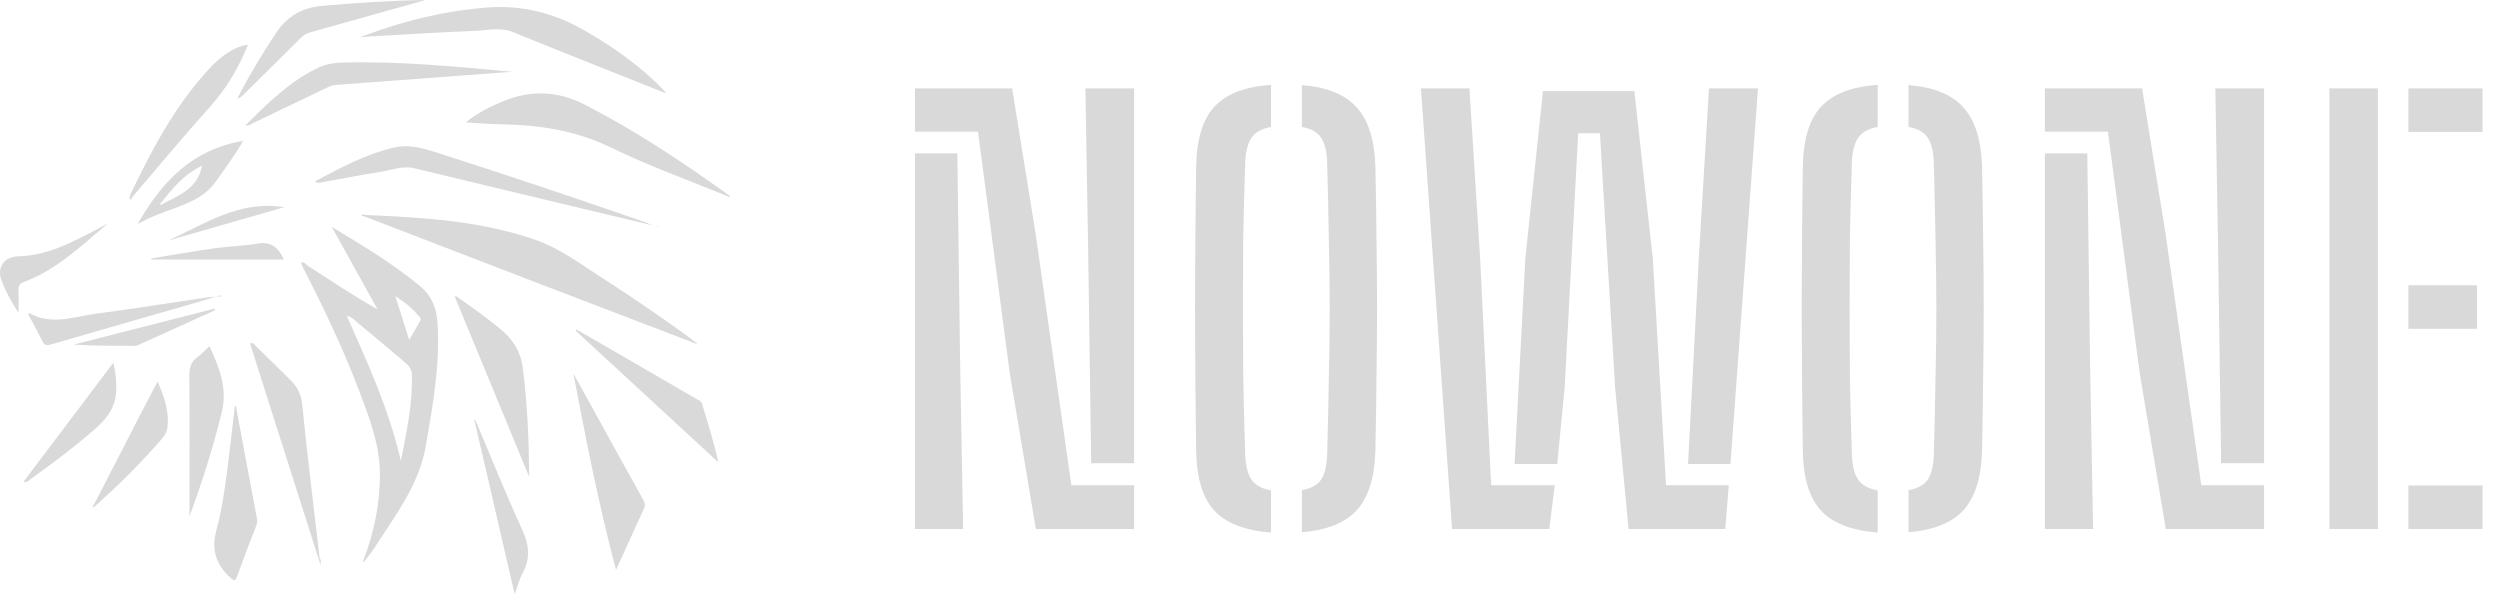
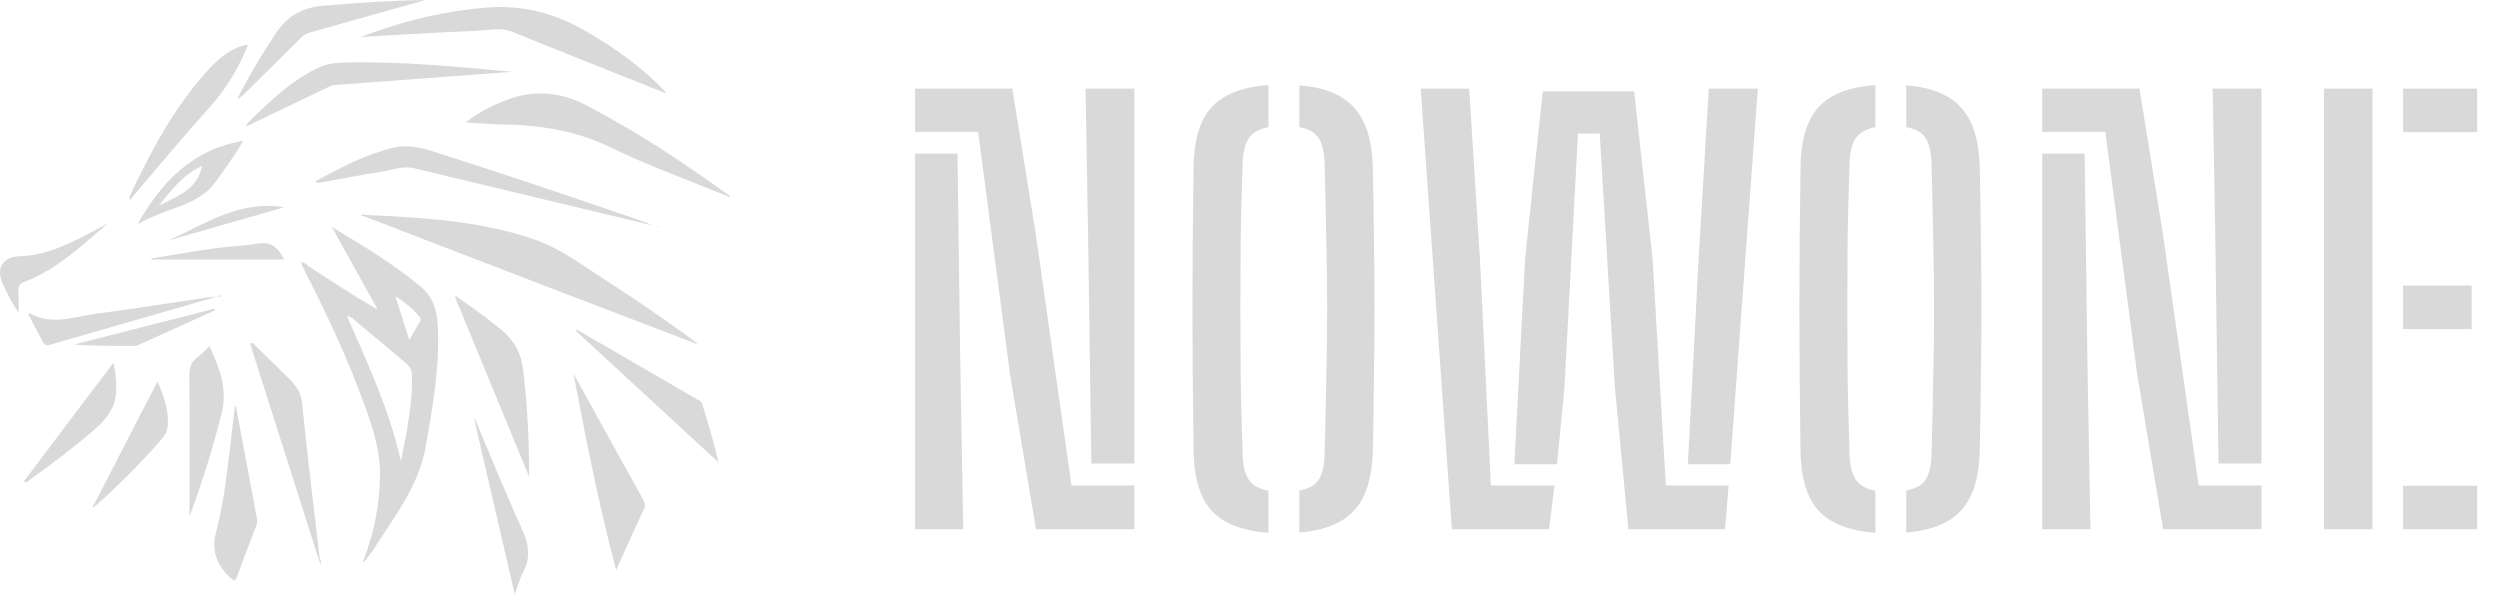
- <svg xmlns="http://www.w3.org/2000/svg" width="345" height="82" viewBox="0 0 345 82" fill="none">
-   <path d="M50.474 29.666C58.371 30.012 66.261 30.46 73.822 33.074C77.176 34.233 80.017 36.357 82.96 38.259C87.418 41.142 91.823 44.106 96.078 47.286L96.058 47.374L95.973 47.399C89.124 44.779 82.271 42.165 75.423 39.537C67.105 36.344 58.791 33.138 50.474 29.936C50.363 29.845 50.367 29.756 50.474 29.664V29.666Z" fill="#D9D9D9" />
-   <path d="M91.699 12.799C84.724 10.015 77.737 7.261 70.781 4.427C69.079 3.733 67.406 4.18 65.735 4.248C60.71 4.452 55.689 4.775 50.666 5.051C50.556 4.96 50.56 4.869 50.666 4.777C56.008 2.795 61.5 1.484 67.185 1.037C72.058 0.654 76.569 1.828 80.782 4.264C84.815 6.596 88.586 9.274 91.812 12.67C91.808 12.742 91.767 12.783 91.697 12.797L91.699 12.799Z" fill="#D9D9D9" />
-   <path d="M100.631 27.174C95.156 24.918 89.559 22.915 84.239 20.334C79.358 17.967 74.302 17.226 69.019 17.155C67.507 17.136 65.997 16.992 64.266 16.891C65.912 15.578 67.604 14.724 69.368 13.995C73.192 12.413 76.924 12.509 80.65 14.415C87.725 18.035 94.304 22.427 100.74 27.058L100.718 27.147L100.631 27.173V27.174Z" fill="#D9D9D9" />
-   <path d="M85.013 78.654C82.597 69.553 80.844 60.565 79.125 51.534C80.159 53.407 81.194 55.279 82.226 57.152C84.404 61.098 86.573 65.049 88.772 68.984C89.015 69.417 89.069 69.762 88.858 70.219C87.606 72.93 86.377 75.653 85.013 78.654V78.654Z" fill="#D9D9D9" />
-   <path d="M90.11 31.113C86.706 30.3 83.391 29.511 80.076 28.717C72.442 26.889 64.805 25.068 57.176 23.22C55.551 22.827 54.059 23.477 52.52 23.714C49.843 24.127 47.188 24.665 44.52 25.134C44.19 25.192 43.823 25.34 43.474 25.021C46.986 23.166 50.443 21.271 54.35 20.367C56.24 19.929 57.987 20.332 59.738 20.888C69.395 23.955 78.996 27.196 88.575 30.505C89.066 30.674 89.541 30.888 90.11 31.115V31.113Z" fill="#D9D9D9" />
-   <path d="M73.017 65.792C69.599 57.51 66.181 49.23 62.761 40.938C63.018 40.743 63.152 41.027 63.313 41.136C65.209 42.424 67.041 43.797 68.836 45.225C70.649 46.666 71.839 48.358 72.145 50.772C72.778 55.755 73.003 60.756 73.019 65.792H73.017Z" fill="#D9D9D9" />
-   <path d="M43.941 77.046C40.793 67.159 37.645 57.272 34.493 47.372C34.978 47.244 35.122 47.576 35.305 47.753C36.861 49.259 38.381 50.801 39.941 52.301C40.941 53.262 41.55 54.283 41.7 55.779C42.414 62.874 43.291 69.954 44.112 77.04C44.058 77.099 44.001 77.1 43.941 77.046V77.046Z" fill="#D9D9D9" />
-   <path d="M70.668 9.906C62.558 10.515 54.447 11.126 46.334 11.721C45.931 11.75 45.587 11.873 45.24 12.04C41.727 13.728 38.212 15.418 34.693 17.095C34.48 17.196 34.288 17.436 33.892 17.272C36.991 14.195 40.04 11.157 44.029 9.295C45.077 8.807 46.208 8.667 47.326 8.636C55.15 8.426 62.925 9.183 70.67 9.906H70.668Z" fill="#D9D9D9" />
-   <path d="M32.547 56.037C33.507 61.18 34.466 66.323 35.438 71.464C35.506 71.825 35.518 72.139 35.38 72.495C34.47 74.838 33.562 77.182 32.712 79.547C32.479 80.193 32.314 80.193 31.842 79.771C29.884 78.019 29.127 75.945 29.826 73.329C30.905 69.293 31.324 65.14 31.832 61.005C32.036 59.346 32.221 57.685 32.415 56.024L32.549 56.035L32.547 56.037Z" fill="#D9D9D9" />
-   <path d="M26.15 71.267C26.15 70.933 26.15 70.6 26.15 70.265C26.15 64.15 26.177 58.033 26.126 51.918C26.117 50.799 26.33 49.941 27.271 49.27C27.842 48.864 28.316 48.317 28.908 47.763C30.249 50.719 31.427 53.569 30.604 56.909C29.403 61.773 27.891 66.535 26.15 71.267V71.267Z" fill="#D9D9D9" />
-   <path d="M79.55 45.468C81.432 46.553 83.317 47.633 85.196 48.722C88.848 50.836 92.501 52.95 96.148 55.078C96.412 55.232 96.753 55.318 96.864 55.679C97.683 58.34 98.508 61.001 99.131 63.792C92.565 57.739 85.999 51.686 79.433 45.631L79.55 45.468V45.468Z" fill="#D9D9D9" />
-   <path d="M58.728 0C53.424 1.49 48.12 2.986 42.814 4.464C42.332 4.598 41.94 4.804 41.579 5.162C38.924 7.811 36.25 10.443 33.581 13.079C33.36 13.296 33.131 13.505 32.743 13.617C32.956 13.207 33.168 12.795 33.385 12.386C34.806 9.706 36.389 7.129 38.062 4.594C39.623 2.231 41.7 1.044 44.526 0.799C49.251 0.391 53.979 0.07 58.73 0.002L58.728 0Z" fill="#D9D9D9" />
-   <path d="M17.882 27.427C17.907 27.252 17.891 27.056 17.963 26.902C20.925 20.692 24.125 14.625 28.842 9.519C30.119 8.136 31.555 6.938 33.387 6.333C33.622 6.255 33.876 6.244 34.229 6.181C32.91 9.393 31.256 12.215 28.985 14.732C25.333 18.785 21.853 22.994 18.305 27.143C18.202 27.264 18.146 27.423 18.066 27.565L17.88 27.425L17.882 27.427Z" fill="#D9D9D9" />
-   <path d="M12.981 69.618C15.073 65.549 17.166 61.48 19.262 57.413C20.055 55.87 20.863 54.334 21.744 52.641C22.672 54.769 23.374 56.78 23.112 58.994C23.009 59.869 22.388 60.507 21.841 61.126C19.12 64.21 16.201 67.099 13.133 69.836C13.012 69.81 12.962 69.738 12.981 69.616V69.618Z" fill="#D9D9D9" />
-   <path d="M15.644 50.05C16.001 51.535 16.09 52.81 16.019 54.116C15.89 56.42 14.544 57.977 12.919 59.377C10.107 61.804 7.132 64.026 4.119 66.194C3.91 66.346 3.725 66.659 3.252 66.465C7.359 61.026 11.442 55.617 15.646 50.05H15.644Z" fill="#D9D9D9" />
-   <path d="M30.526 40.733C29.131 41.148 27.737 41.572 26.338 41.974C19.887 43.83 13.43 45.666 6.984 47.549C6.392 47.722 6.132 47.648 5.862 47.102C5.235 45.834 4.546 44.596 3.885 43.355C4.094 43.099 4.267 43.332 4.395 43.394C7.417 44.873 10.417 43.651 13.399 43.266C18.416 42.618 23.411 41.799 28.419 41.068C29.123 40.965 29.841 40.953 30.553 40.899L30.526 40.736V40.733Z" fill="#D9D9D9" />
-   <path d="M65.568 57.887C67.709 62.944 69.752 68.046 72.039 73.037C72.996 75.124 73.258 76.98 72.147 79.024C71.707 79.835 71.482 80.763 71.024 82C69.118 73.759 67.286 65.84 65.455 57.922L65.568 57.887V57.887Z" fill="#D9D9D9" />
-   <path d="M14.903 30.818C11.285 33.856 7.879 37.195 3.361 38.888C2.714 39.131 2.497 39.483 2.543 40.164C2.607 41.084 2.559 42.013 2.559 43.173C1.544 41.605 0.762 40.189 0.195 38.66C-0.442 36.947 0.515 35.418 2.553 35.369C6.53 35.276 9.862 33.474 13.237 31.718C13.796 31.426 14.348 31.117 14.903 30.816V30.818Z" fill="#D9D9D9" />
-   <path d="M39.184 35.813H20.894L20.873 35.663C23.767 35.194 26.652 34.681 29.554 34.27C31.532 33.99 33.55 33.961 35.514 33.615C37.434 33.276 38.428 34.206 39.184 35.813V35.813Z" fill="#D9D9D9" />
-   <path d="M29.668 42.807C26.109 44.427 22.553 46.051 18.986 47.654C18.738 47.765 18.414 47.724 18.126 47.724C15.481 47.728 12.834 47.726 10.157 47.555C16.651 45.898 23.143 44.24 29.637 42.583L29.67 42.805L29.668 42.807Z" fill="#D9D9D9" />
-   <path d="M23.221 33.189C28.25 30.924 32.97 27.596 39.233 28.592C33.715 30.176 28.467 31.683 23.221 33.189V33.189Z" fill="#D9D9D9" />
-   <path d="M43.941 77.046C43.998 77.034 44.054 77.032 44.112 77.04C44.467 77.357 44.091 77.783 44.333 78.266C44.172 77.764 44.058 77.406 43.941 77.046V77.046Z" fill="#D9D9D9" />
-   <path d="M50.668 4.779V5.053C50.429 5.073 50.193 5.094 49.611 5.143C50.175 4.948 50.422 4.865 50.668 4.779Z" fill="#D9D9D9" />
-   <path d="M50.474 29.666V29.938L49.83 29.726C50.074 29.528 50.274 29.598 50.474 29.666Z" fill="#D9D9D9" />
-   <path d="M90.855 31.236L90.678 31.191L90.649 31.314C90.68 31.317 90.715 31.335 90.739 31.325C90.779 31.306 90.812 31.271 90.855 31.236Z" fill="#D9D9D9" />
-   <path d="M15.438 30.633L15.481 30.557L15.425 30.545L15.438 30.633Z" fill="#D9D9D9" />
-   <path d="M78.936 51.282C78.919 51.299 78.901 51.317 78.884 51.334C78.876 51.307 78.859 51.28 78.863 51.256C78.867 51.235 78.896 51.217 78.915 51.198C78.923 51.225 78.929 51.254 78.936 51.282Z" fill="#D9D9D9" />
-   <path d="M18.511 28.707L18.486 28.778C18.459 28.768 18.427 28.764 18.408 28.747C18.4 28.741 18.422 28.701 18.429 28.678L18.509 28.707H18.511Z" fill="#D9D9D9" />
-   <path d="M13.133 69.838L12.849 70.016C12.768 69.843 12.816 69.711 12.981 69.62L13.133 69.84V69.838Z" fill="#D9D9D9" />
-   <path d="M41.55 36.211L41.418 36.075L41.5 36.052C41.508 36.11 41.517 36.168 41.525 36.227L41.55 36.209V36.211Z" fill="#D9D9D9" />
-   <path d="M96.078 47.286L96.206 47.448C96.128 47.432 96.051 47.415 95.971 47.399C96.004 47.36 96.039 47.322 96.076 47.286H96.078Z" fill="#D9D9D9" />
-   <path d="M19.25 30.788L19.072 30.913C19.089 30.833 19.106 30.753 19.124 30.676C19.169 30.711 19.211 30.747 19.25 30.788Z" fill="#D9D9D9" />
-   <path d="M91.814 12.672L91.94 12.779C91.86 12.785 91.781 12.793 91.701 12.799C91.736 12.754 91.773 12.711 91.816 12.672H91.814Z" fill="#D9D9D9" />
-   <path d="M50.301 77.462C50.243 77.503 50.183 77.544 50.125 77.587C50.131 77.507 50.135 77.425 50.14 77.346C50.195 77.384 50.247 77.425 50.301 77.464V77.462Z" fill="#D9D9D9" />
-   <path d="M45.777 31.304C47.943 32.632 49.804 33.734 51.623 34.901C53.849 36.33 56.006 37.857 58.045 39.555C59.672 40.909 60.26 42.649 60.384 44.654C60.742 50.35 59.732 55.901 58.773 61.476C57.84 66.91 54.566 71.098 51.72 75.529C51.289 76.2 50.775 76.818 50.301 77.462C50.214 77.468 50.16 77.429 50.14 77.344C51.602 73.52 52.438 69.593 52.43 65.467C52.422 61.357 50.971 57.638 49.556 53.909C47.334 48.049 44.624 42.405 41.769 36.83C41.672 36.641 41.623 36.426 41.553 36.223C42.026 36.116 42.265 36.532 42.579 36.737C45.702 38.767 48.807 40.824 52.12 42.726C50.07 39.036 48.023 35.348 45.777 31.304ZM47.866 43.597C50.754 50.14 53.737 56.602 55.315 63.619C56.097 59.657 56.972 55.722 56.833 51.659C56.811 51.016 56.477 50.501 55.98 50.085C53.824 48.282 51.683 46.458 49.515 44.67C49.017 44.258 48.58 43.702 47.866 43.597ZM54.563 40.885C55.233 42.999 55.815 44.846 56.465 46.902C56.939 46.094 57.321 45.473 57.667 44.833C57.843 44.505 58.229 44.098 57.954 43.778C57.02 42.694 55.96 41.739 54.565 40.885H54.563ZM41.553 36.223C41.544 36.225 41.534 36.226 41.525 36.229L41.55 36.211C41.552 36.215 41.552 36.219 41.553 36.223Z" fill="#D9D9D9" />
-   <path d="M33.548 19.435C32.383 21.51 31.068 23.218 29.832 24.984C28.087 27.474 25.377 28.254 22.761 29.218C21.552 29.664 20.374 30.16 19.25 30.791C19.178 30.785 19.136 30.749 19.124 30.677V30.675C22.377 25.064 26.54 20.622 33.548 19.435ZM27.891 22.875C25.282 24.079 23.71 26.155 22.078 28.163C22.039 28.266 22.076 28.302 22.181 28.283C24.486 27.013 27.213 26.196 27.891 22.875Z" fill="#D9D9D9" />
-   <path d="M22.183 28.283C22.086 28.456 21.957 28.468 21.802 28.363C21.895 28.295 21.987 28.229 22.08 28.161C22.113 28.201 22.148 28.242 22.183 28.281V28.283Z" fill="#D9D9D9" />
-   <path d="M142.944 73L139.334 51.416L134.964 18.166H126.262V12.2H139.676L142.906 32.188L147.846 66.958H156.51V73H142.944ZM126.262 73V21.168H132.114L132.494 49.82L132.912 73H126.262ZM150.582 63.918L150.164 34.316L149.784 12.2H156.51V63.918H150.582ZM175.403 73.494C171.781 73.215 169.159 72.189 167.537 70.416C165.941 68.643 165.118 65.894 165.067 62.17C165.017 58.446 164.979 54.988 164.953 51.796C164.928 48.579 164.915 45.463 164.915 42.448C164.915 39.408 164.928 36.317 164.953 33.176C164.979 30.009 165.017 26.627 165.067 23.03C165.118 19.306 165.941 16.557 167.537 14.784C169.159 12.985 171.781 11.959 175.403 11.706V17.52C174.111 17.748 173.199 18.267 172.667 19.078C172.135 19.889 171.857 21.117 171.831 22.764C171.705 26.463 171.616 29.908 171.565 33.1C171.54 36.267 171.527 39.37 171.527 42.41C171.527 45.425 171.54 48.553 171.565 51.796C171.616 55.039 171.705 58.585 171.831 62.436C171.857 64.083 172.135 65.311 172.667 66.122C173.199 66.933 174.111 67.452 175.403 67.68V73.494ZM179.659 73.456V67.642C180.951 67.414 181.851 66.907 182.357 66.122C182.864 65.311 183.13 64.083 183.155 62.436C183.257 58.661 183.333 55.178 183.383 51.986C183.459 48.769 183.497 45.653 183.497 42.638C183.497 39.598 183.459 36.469 183.383 33.252C183.333 30.035 183.257 26.539 183.155 22.764C183.13 21.117 182.864 19.889 182.357 19.078C181.851 18.267 180.951 17.748 179.659 17.52V11.744C183.155 12.023 185.689 13.061 187.259 14.86C188.855 16.633 189.704 19.357 189.805 23.03C189.881 26.653 189.932 30.047 189.957 33.214C190.008 36.355 190.033 39.446 190.033 42.486C190.033 45.501 190.008 48.604 189.957 51.796C189.932 54.988 189.881 58.446 189.805 62.17C189.704 65.869 188.855 68.605 187.259 70.378C185.689 72.126 183.155 73.152 179.659 73.456ZM224.743 73L222.881 53.43L220.791 18.394H217.789L215.927 53.43L214.901 64.032H209.011L210.493 35.684L212.925 12.58H225.541L228.087 35.684L229.911 66.958H238.575L238.081 73H224.743ZM200.385 73L196.091 12.2H202.779L204.261 35.684L205.781 66.958H214.559L213.799 73H200.385ZM232.951 64.032L234.433 35.684L235.839 12.2H242.603L238.803 64.032H232.951ZM259.122 73.494C255.499 73.215 252.877 72.189 251.256 70.416C249.66 68.643 248.837 65.894 248.786 62.17C248.735 58.446 248.697 54.988 248.672 51.796C248.647 48.579 248.634 45.463 248.634 42.448C248.634 39.408 248.647 36.317 248.672 33.176C248.697 30.009 248.735 26.627 248.786 23.03C248.837 19.306 249.66 16.557 251.256 14.784C252.877 12.985 255.499 11.959 259.122 11.706V17.52C257.83 17.748 256.918 18.267 256.386 19.078C255.854 19.889 255.575 21.117 255.55 22.764C255.423 26.463 255.335 29.908 255.284 33.1C255.259 36.267 255.246 39.37 255.246 42.41C255.246 45.425 255.259 48.553 255.284 51.796C255.335 55.039 255.423 58.585 255.55 62.436C255.575 64.083 255.854 65.311 256.386 66.122C256.918 66.933 257.83 67.452 259.122 67.68V73.494ZM263.378 73.456V67.642C264.67 67.414 265.569 66.907 266.076 66.122C266.583 65.311 266.849 64.083 266.874 62.436C266.975 58.661 267.051 55.178 267.102 51.986C267.178 48.769 267.216 45.653 267.216 42.638C267.216 39.598 267.178 36.469 267.102 33.252C267.051 30.035 266.975 26.539 266.874 22.764C266.849 21.117 266.583 19.889 266.076 19.078C265.569 18.267 264.67 17.748 263.378 17.52V11.744C266.874 12.023 269.407 13.061 270.978 14.86C272.574 16.633 273.423 19.357 273.524 23.03C273.6 26.653 273.651 30.047 273.676 33.214C273.727 36.355 273.752 39.446 273.752 42.486C273.752 45.501 273.727 48.604 273.676 51.796C273.651 54.988 273.6 58.446 273.524 62.17C273.423 65.869 272.574 68.605 270.978 70.378C269.407 72.126 266.874 73.152 263.378 73.456ZM298.877 73L295.267 51.416L290.897 18.166H282.195V12.2H295.609L298.839 32.188L303.779 66.958H312.443V73H298.877ZM282.195 73V21.168H288.047L288.427 49.82L288.845 73H282.195ZM306.515 63.918L306.097 34.316L305.717 12.2H312.443V63.918H306.515ZM321.457 73V12.2H328.145V73H321.457ZM332.363 73V66.996H342.585V73H332.363ZM332.363 45.374V39.37H341.825V45.374H332.363ZM332.363 18.204V12.2H342.585V18.204H332.363Z" fill="#D9D9D9" />
+ <svg xmlns="http://www.w3.org/2000/svg" width="346" height="83" viewBox="0 0 346 83" fill="none">
+   <path d="M50.628 29.756C58.549 30.104 66.463 30.552 74.047 33.175C77.411 34.337 80.261 36.468 83.212 38.376C87.684 41.267 92.103 44.24 96.37 47.43L96.351 47.518L96.265 47.544C89.395 44.916 82.521 42.293 75.653 39.658C67.309 36.454 58.969 33.239 50.628 30.027C50.517 29.936 50.521 29.846 50.628 29.754V29.756Z" fill="#D9D9D9" />
+   <path d="M91.979 12.838C84.982 10.046 77.974 7.283 70.997 4.441C69.289 3.744 67.611 4.193 65.935 4.261C60.895 4.466 55.859 4.79 50.821 5.067C50.71 4.975 50.714 4.883 50.821 4.792C56.178 2.804 61.687 1.489 67.389 1.04C72.278 0.656 76.802 1.834 81.028 4.277C85.073 6.616 88.856 9.302 92.092 12.709C92.088 12.781 92.047 12.822 91.977 12.836L91.979 12.838Z" fill="#D9D9D9" />
+   <path d="M100.938 27.258C95.446 24.994 89.831 22.985 84.495 20.396C79.599 18.022 74.528 17.278 69.229 17.208C67.713 17.189 66.198 17.044 64.461 16.943C66.112 15.626 67.81 14.769 69.579 14.038C73.415 12.451 77.158 12.547 80.896 14.459C87.992 18.09 94.591 22.495 101.047 27.141L101.025 27.23L100.938 27.256V27.258Z" fill="#D9D9D9" />
+   <path d="M85.272 78.894C82.848 69.766 81.09 60.75 79.365 51.692C80.403 53.571 81.441 55.447 82.476 57.326C84.661 61.285 86.837 65.247 89.043 69.194C89.286 69.629 89.341 69.974 89.128 70.433C87.873 73.153 86.641 75.884 85.272 78.894V78.894Z" fill="#D9D9D9" />
+   <path d="M90.384 31.208C86.97 30.392 83.645 29.6 80.32 28.804C72.663 26.971 65.003 25.144 57.35 23.291C55.721 22.897 54.224 23.548 52.68 23.787C49.995 24.2 47.332 24.741 44.655 25.211C44.324 25.269 43.956 25.418 43.606 25.098C47.13 23.236 50.597 21.336 54.516 20.429C56.412 19.99 58.164 20.394 59.92 20.952C69.607 24.028 79.237 27.279 88.844 30.597C89.337 30.767 89.814 30.982 90.384 31.21V31.208Z" fill="#D9D9D9" />
+   <path d="M73.24 65.993C69.811 57.685 66.383 49.38 62.953 41.063C63.21 40.868 63.344 41.153 63.506 41.262C65.408 42.553 67.246 43.931 69.046 45.363C70.865 46.808 72.058 48.506 72.365 50.927C73 55.925 73.226 60.941 73.241 65.993H73.24Z" fill="#D9D9D9" />
+   <path d="M44.075 77.281C40.917 67.364 37.76 57.447 34.598 47.516C35.085 47.387 35.229 47.721 35.412 47.899C36.973 49.409 38.498 50.956 40.063 52.46C41.066 53.424 41.677 54.448 41.827 55.948C42.543 63.066 43.423 70.167 44.246 77.275C44.192 77.333 44.136 77.335 44.075 77.281V77.281Z" fill="#D9D9D9" />
+   <path d="M70.884 9.937C62.748 10.547 54.613 11.16 46.475 11.757C46.071 11.786 45.726 11.909 45.377 12.077C41.854 13.77 38.328 15.466 34.799 17.148C34.585 17.249 34.392 17.489 33.995 17.325C37.104 14.239 40.162 11.191 44.163 9.324C45.214 8.834 46.349 8.694 47.47 8.663C55.318 8.452 63.116 9.211 70.886 9.937H70.884Z" fill="#D9D9D9" />
+   <path d="M32.646 56.208C33.61 61.366 34.571 66.525 35.547 71.681C35.615 72.044 35.626 72.358 35.488 72.715C34.575 75.066 33.664 77.417 32.811 79.79C32.578 80.437 32.412 80.437 31.939 80.014C29.975 78.256 29.216 76.176 29.917 73.552C30.999 69.504 31.419 65.339 31.93 61.191C32.134 59.527 32.319 57.861 32.514 56.194L32.648 56.206L32.646 56.208Z" fill="#D9D9D9" />
+   <path d="M26.229 71.484C26.229 71.149 26.229 70.815 26.229 70.48C26.229 64.346 26.256 58.21 26.206 52.076C26.196 50.954 26.41 50.094 27.355 49.42C27.927 49.013 28.402 48.465 28.996 47.908C30.341 50.874 31.522 53.732 30.697 57.082C29.492 61.962 27.976 66.737 26.229 71.484V71.484Z" fill="#D9D9D9" />
+   <path d="M79.792 45.606C81.681 46.695 83.571 47.778 85.455 48.87C89.119 50.991 92.783 53.112 96.441 55.246C96.706 55.4 97.048 55.486 97.159 55.849C97.981 58.518 98.808 61.187 99.433 63.987C92.847 57.915 86.261 51.844 79.675 45.77L79.792 45.606V45.606Z" fill="#D9D9D9" />
+   <path d="M58.907 0C53.587 1.494 48.266 2.995 42.944 4.478C42.461 4.612 42.068 4.819 41.706 5.178C39.043 7.835 36.36 10.475 33.683 13.118C33.461 13.337 33.232 13.546 32.842 13.659C33.056 13.247 33.269 12.834 33.487 12.424C34.912 9.735 36.5 7.15 38.178 4.608C39.743 2.238 41.827 1.048 44.661 0.802C49.401 0.392 54.144 0.07 58.909 0.002L58.907 0Z" fill="#D9D9D9" />
+   <path d="M17.936 27.511C17.961 27.335 17.946 27.138 18.018 26.984C20.988 20.755 24.199 14.669 28.929 9.548C30.21 8.161 31.651 6.959 33.489 6.352C33.724 6.274 33.979 6.263 34.334 6.2C33.01 9.421 31.351 12.252 29.073 14.777C25.41 18.843 21.919 23.065 18.36 27.226C18.257 27.347 18.201 27.507 18.121 27.649L17.934 27.509L17.936 27.511Z" fill="#D9D9D9" />
+   <path d="M13.021 69.83C15.119 65.749 17.218 61.667 19.32 57.587C20.116 56.04 20.926 54.499 21.81 52.802C22.741 54.936 23.445 56.953 23.183 59.174C23.079 60.052 22.456 60.692 21.908 61.312C19.178 64.406 16.25 67.303 13.172 70.049C13.052 70.023 13.001 69.951 13.021 69.828V69.83Z" fill="#D9D9D9" />
+   <path d="M15.692 50.203C16.05 51.692 16.14 52.972 16.068 54.281C15.939 56.593 14.588 58.153 12.959 59.558C10.138 61.993 7.154 64.221 4.132 66.396C3.922 66.549 3.737 66.863 3.262 66.668C7.381 61.213 11.477 55.787 15.694 50.203H15.692Z" fill="#D9D9D9" />
+   <path d="M30.619 40.858C29.22 41.273 27.822 41.699 26.418 42.103C19.947 43.964 13.471 45.806 7.005 47.694C6.412 47.868 6.151 47.794 5.88 47.245C5.251 45.973 4.56 44.733 3.896 43.488C4.107 43.23 4.28 43.464 4.408 43.527C7.44 45.01 10.449 43.784 13.439 43.398C18.472 42.748 23.483 41.927 28.505 41.194C29.212 41.09 29.932 41.078 30.647 41.024L30.619 40.86V40.858Z" fill="#D9D9D9" />
+   <path d="M65.767 58.063C67.915 63.136 69.965 68.254 72.258 73.26C73.218 75.353 73.481 77.214 72.367 79.265C71.925 80.079 71.699 81.009 71.24 82.25C69.328 73.984 67.49 66.041 65.654 58.099L65.767 58.063V58.063Z" fill="#D9D9D9" />
+   <path d="M14.948 30.911C11.319 33.959 7.903 37.309 3.371 39.006C2.723 39.25 2.504 39.603 2.551 40.286C2.615 41.209 2.567 42.141 2.567 43.304C1.549 41.732 0.764 40.311 0.196 38.778C-0.443 37.059 0.517 35.526 2.561 35.477C6.55 35.383 9.892 33.576 13.278 31.815C13.838 31.522 14.391 31.212 14.948 30.909V30.911Z" fill="#D9D9D9" />
+   <path d="M39.304 35.922H20.957L20.936 35.772C23.839 35.301 26.733 34.786 29.644 34.375C31.628 34.094 33.652 34.064 35.622 33.717C37.548 33.378 38.544 34.31 39.304 35.922V35.922Z" fill="#D9D9D9" />
+   <path d="M29.759 42.938C26.188 44.563 22.622 46.192 19.044 47.799C18.795 47.911 18.469 47.87 18.181 47.87C15.528 47.873 12.873 47.872 10.188 47.7C16.702 46.038 23.214 44.375 29.727 42.713L29.761 42.936L29.759 42.938Z" fill="#D9D9D9" />
+   <path d="M23.291 33.29C28.335 31.019 33.07 27.681 39.352 28.68C33.818 30.268 28.554 31.78 23.291 33.29V33.29Z" fill="#D9D9D9" />
+   <path d="M44.075 77.281C44.131 77.269 44.188 77.267 44.246 77.275C44.602 77.593 44.225 78.02 44.468 78.504C44.307 78.001 44.192 77.642 44.075 77.281V77.281Z" fill="#D9D9D9" />
+   <path d="M50.822 4.794V5.069C50.583 5.088 50.346 5.11 49.761 5.159C50.328 4.963 50.575 4.88 50.822 4.794Z" fill="#D9D9D9" />
+   <path d="M50.628 29.757V30.03L49.982 29.817C50.227 29.618 50.428 29.689 50.628 29.757Z" fill="#D9D9D9" />
+   <path d="M91.132 31.331L90.955 31.286L90.926 31.409C90.957 31.413 90.992 31.43 91.015 31.421C91.056 31.401 91.089 31.366 91.132 31.331Z" fill="#D9D9D9" />
+   <path d="M15.485 30.727L15.528 30.651L15.472 30.639L15.485 30.727Z" fill="#D9D9D9" />
+   <path d="M79.177 51.438C79.159 51.456 79.142 51.474 79.124 51.491C79.117 51.464 79.099 51.436 79.103 51.413C79.107 51.392 79.136 51.374 79.155 51.355C79.163 51.382 79.169 51.411 79.177 51.438Z" fill="#D9D9D9" />
+   <path d="M18.567 28.795L18.542 28.866C18.515 28.856 18.483 28.852 18.464 28.835C18.456 28.829 18.477 28.789 18.485 28.766L18.566 28.795H18.567Z" fill="#D9D9D9" />
+   <path d="M13.173 70.05L12.889 70.23C12.807 70.056 12.855 69.924 13.021 69.832L13.173 70.052V70.05Z" fill="#D9D9D9" />
+   <path d="M41.677 36.322L41.544 36.185L41.626 36.162C41.634 36.22 41.644 36.279 41.651 36.337L41.677 36.32V36.322Z" fill="#D9D9D9" />
+   <path d="M96.371 47.43L96.499 47.592C96.421 47.577 96.343 47.559 96.263 47.544C96.296 47.505 96.332 47.465 96.368 47.43H96.371Z" fill="#D9D9D9" />
+   <path d="M19.308 30.882L19.129 31.007C19.147 30.927 19.164 30.847 19.182 30.769C19.227 30.804 19.27 30.841 19.308 30.882Z" fill="#D9D9D9" />
+   <path d="M92.094 12.711L92.22 12.818C92.14 12.824 92.061 12.832 91.981 12.838C92.016 12.793 92.053 12.75 92.096 12.711H92.094Z" fill="#D9D9D9" />
+   <path d="M50.455 77.699C50.396 77.74 50.336 77.781 50.278 77.823C50.283 77.743 50.287 77.662 50.293 77.582C50.348 77.621 50.4 77.662 50.455 77.701V77.699Z" fill="#D9D9D9" />
+   <path d="M45.917 31.399C48.09 32.732 49.956 33.836 51.78 35.007C54.013 36.441 56.176 37.973 58.222 39.676C59.853 41.034 60.444 42.779 60.568 44.791C60.927 50.504 59.914 56.072 58.952 61.663C58.016 67.114 54.732 71.315 51.878 75.759C51.446 76.432 50.929 77.052 50.454 77.698C50.367 77.704 50.312 77.665 50.293 77.579C51.759 73.744 52.598 69.805 52.59 65.667C52.582 61.545 51.126 57.814 49.707 54.074C47.478 48.196 44.76 42.534 41.897 36.942C41.799 36.753 41.75 36.537 41.68 36.333C42.153 36.226 42.393 36.644 42.708 36.849C45.84 38.885 48.955 40.947 52.278 42.855C50.223 39.155 48.169 35.455 45.917 31.399ZM48.012 43.73C50.908 50.292 53.901 56.773 55.483 63.812C56.268 59.839 57.146 55.892 57.006 51.816C56.984 51.171 56.649 50.656 56.15 50.238C53.988 48.43 51.84 46.6 49.666 44.807C49.166 44.393 48.728 43.835 48.012 43.73ZM54.73 41.01C55.401 43.13 55.986 44.982 56.638 47.044C57.113 46.234 57.496 45.612 57.843 44.971C58.02 44.641 58.407 44.233 58.131 43.911C57.194 42.824 56.131 41.866 54.731 41.01H54.73ZM41.68 36.333C41.67 36.335 41.661 36.336 41.651 36.339L41.677 36.321C41.678 36.325 41.678 36.329 41.68 36.333Z" fill="#D9D9D9" />
+   <path d="M33.65 19.494C32.482 21.576 31.162 23.289 29.922 25.061C28.172 27.558 25.455 28.34 22.831 29.308C21.618 29.755 20.436 30.252 19.309 30.884C19.237 30.878 19.194 30.843 19.182 30.771V30.769C22.445 25.14 26.621 20.685 33.65 19.494ZM27.975 22.946C25.359 24.153 23.782 26.235 22.145 28.248C22.106 28.352 22.143 28.389 22.248 28.369C24.561 27.096 27.296 26.276 27.975 22.946Z" fill="#D9D9D9" />
+   <path d="M22.25 28.369C22.153 28.543 22.024 28.555 21.869 28.449C21.962 28.381 22.054 28.315 22.147 28.246C22.18 28.287 22.215 28.328 22.25 28.367V28.369Z" fill="#D9D9D9" />
+   <path d="M143.379 73.25L139.758 51.6L135.375 18.249H126.647V12.265H140.102L143.341 32.314L148.296 67.19H156.987V73.25H143.379ZM126.647 73.25V21.26H132.516L132.898 49.999L133.317 73.25H126.647ZM151.041 64.14L150.622 34.448L150.24 12.265H156.987V64.14H151.041Z" fill="#D9D9D9" />
+   <path d="M299.379 73.25L295.758 51.6L291.375 18.249H282.647V12.265H296.102L299.341 32.314L304.296 67.19H312.987V73.25H299.379ZM282.647 73.25V21.26H288.516L288.898 49.999L289.317 73.25H282.647ZM307.041 64.14L306.622 34.448L306.24 12.265H312.987V64.14H307.041Z" fill="#D9D9D9" />
+   <path d="M321.647 73.25V12.265H328.355V73.25H321.647ZM332.586 73.25V67.228H342.839V73.25H332.586ZM332.586 45.54V39.517H342.077V45.54H332.586ZM332.586 18.287V12.265H342.839V18.287H332.586Z" fill="#D9D9D9" />
+   <path d="M175.557 73.746C171.923 73.466 169.293 72.437 167.667 70.658C166.066 68.879 165.24 66.122 165.189 62.387C165.138 58.652 165.1 55.183 165.075 51.981C165.049 48.754 165.037 45.629 165.037 42.605C165.037 39.556 165.049 36.456 165.075 33.305C165.1 30.128 165.138 26.736 165.189 23.128C165.24 19.392 166.066 16.635 167.667 14.857C169.293 13.052 171.923 12.023 175.557 11.769V17.601C174.261 17.829 173.346 18.35 172.812 19.164C172.279 19.977 171.999 21.209 171.974 22.861C171.847 26.571 171.758 30.027 171.707 33.228C171.682 36.405 171.669 39.517 171.669 42.567C171.669 45.591 171.682 48.729 171.707 51.981C171.758 55.234 171.847 58.791 171.974 62.654C171.999 64.305 172.279 65.538 172.812 66.351C173.346 67.164 174.261 67.685 175.557 67.914V73.746ZM179.826 73.707V67.876C181.122 67.647 182.024 67.139 182.532 66.351C183.04 65.538 183.307 64.305 183.332 62.654C183.434 58.868 183.51 55.374 183.561 52.172C183.637 48.945 183.675 45.819 183.675 42.795C183.675 39.746 183.637 36.608 183.561 33.381C183.51 30.154 183.434 26.647 183.332 22.861C183.307 21.209 183.04 19.977 182.532 19.164C182.024 18.35 181.122 17.829 179.826 17.601V11.807C183.332 12.087 185.873 13.129 187.449 14.933C189.05 16.712 189.901 19.443 190.003 23.128C190.079 26.761 190.13 30.166 190.155 33.343C190.206 36.494 190.231 39.594 190.231 42.643C190.231 45.667 190.206 48.78 190.155 51.981C190.13 55.183 190.079 58.652 190.003 62.387C189.901 66.097 189.05 68.841 187.449 70.62C185.873 72.373 183.332 73.403 179.826 73.707Z" fill="#D9D9D9" />
+   <path d="M259.557 73.746C255.923 73.466 253.293 72.437 251.667 70.658C250.066 68.879 249.24 66.122 249.189 62.387C249.138 58.652 249.1 55.183 249.075 51.981C249.049 48.754 249.037 45.629 249.037 42.605C249.037 39.556 249.049 36.456 249.075 33.305C249.1 30.128 249.138 26.736 249.189 23.128C249.24 19.392 250.066 16.635 251.667 14.857C253.293 13.052 255.923 12.023 259.557 11.769V17.601C258.261 17.829 257.346 18.35 256.812 19.164C256.279 19.977 255.999 21.209 255.974 22.861C255.847 26.571 255.758 30.027 255.707 33.228C255.682 36.405 255.669 39.517 255.669 42.567C255.669 45.591 255.682 48.729 255.707 51.981C255.758 55.234 255.847 58.791 255.974 62.654C255.999 64.305 256.279 65.538 256.812 66.351C257.346 67.164 258.261 67.685 259.557 67.914V73.746ZM263.826 73.707V67.876C265.122 67.647 266.024 67.139 266.532 66.351C267.04 65.538 267.307 64.305 267.332 62.654C267.434 58.868 267.51 55.374 267.561 52.172C267.637 48.945 267.675 45.819 267.675 42.795C267.675 39.746 267.637 36.608 267.561 33.381C267.51 30.154 267.434 26.647 267.332 22.861C267.307 21.209 267.04 19.977 266.532 19.164C266.024 18.35 265.122 17.829 263.826 17.601V11.807C267.332 12.087 269.873 13.129 271.449 14.933C273.05 16.712 273.901 19.443 274.003 23.128C274.079 26.761 274.13 30.166 274.155 33.343C274.206 36.494 274.231 39.594 274.231 42.643C274.231 45.667 274.206 48.78 274.155 51.981C274.13 55.183 274.079 58.652 274.003 62.387C273.901 66.097 273.05 68.841 271.449 70.62C269.873 72.373 267.332 73.403 263.826 73.707Z" fill="#D9D9D9" />
+   <path d="M225.366 73.25L223.498 53.62L221.402 18.477H218.391L216.523 53.62L215.494 64.255H209.586L211.072 35.82L213.512 12.646H226.166L228.72 35.82L230.55 67.19H239.24L238.745 73.25H225.366ZM200.934 73.25L196.626 12.265H203.335L204.821 35.82L206.346 67.19H215.151L214.388 73.25H200.934ZM233.599 64.255L235.085 35.82L236.496 12.265H243.28L239.469 64.255H233.599Z" fill="#D9D9D9" />
</svg>
